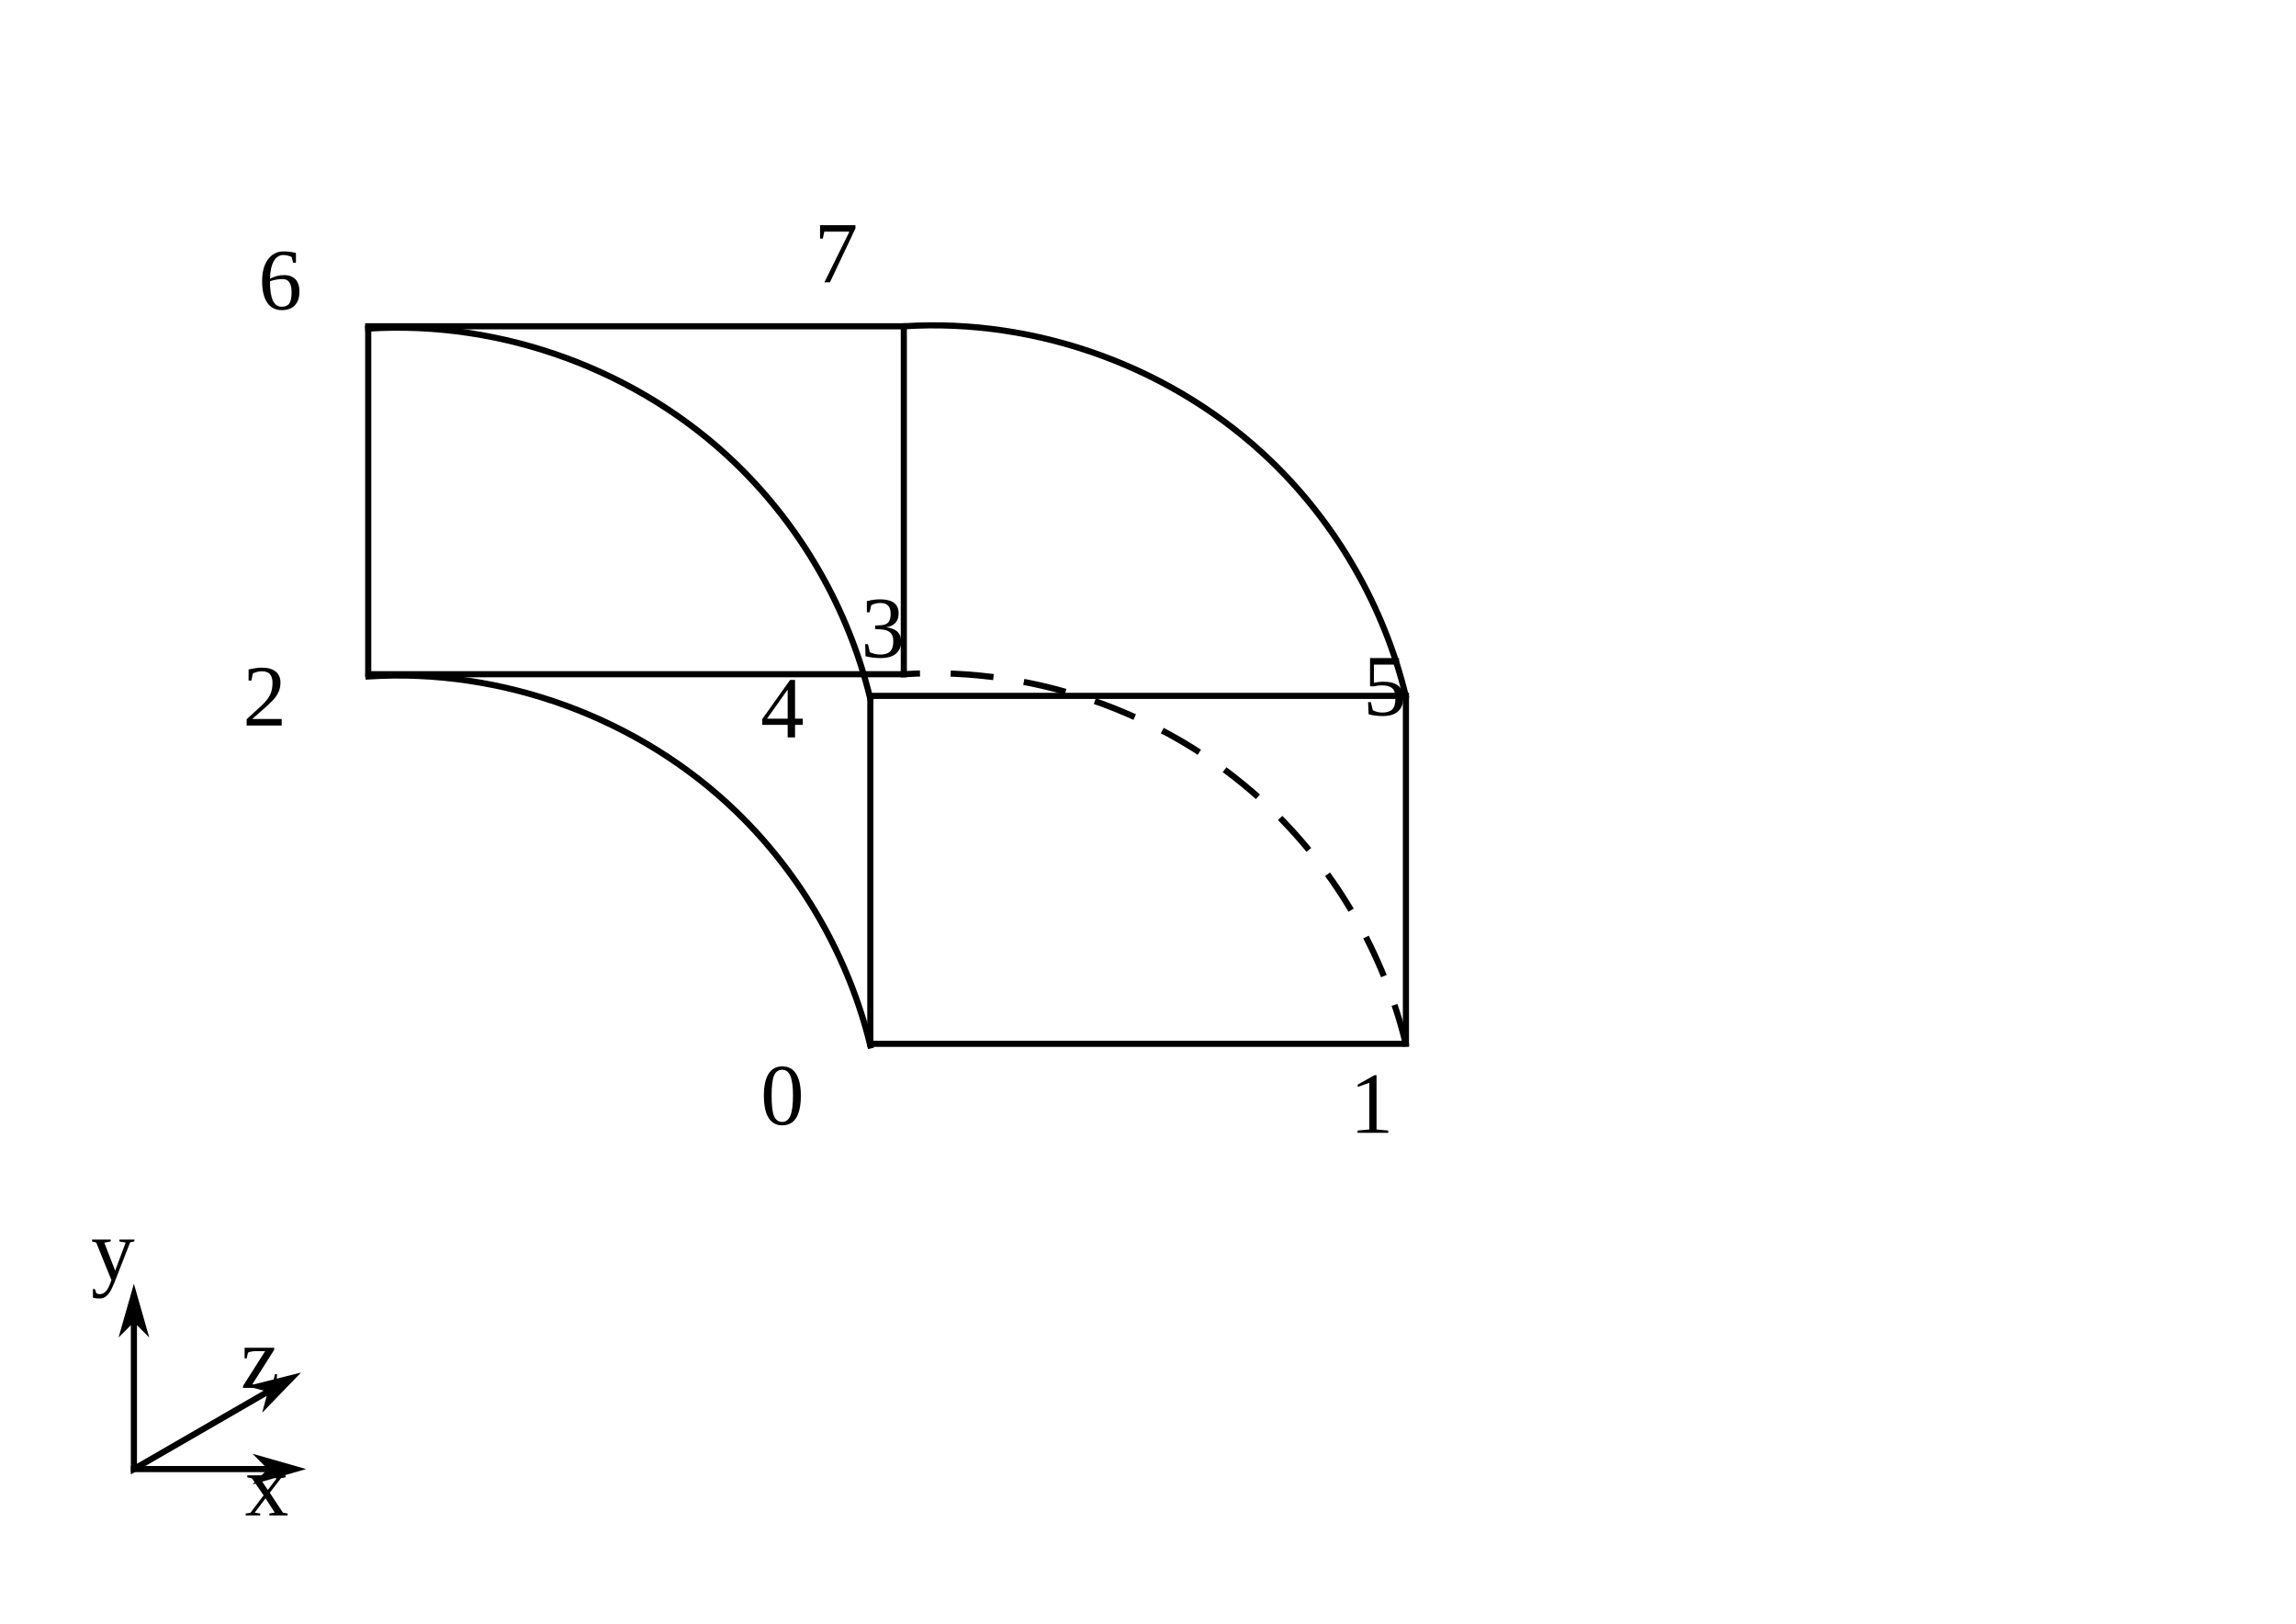
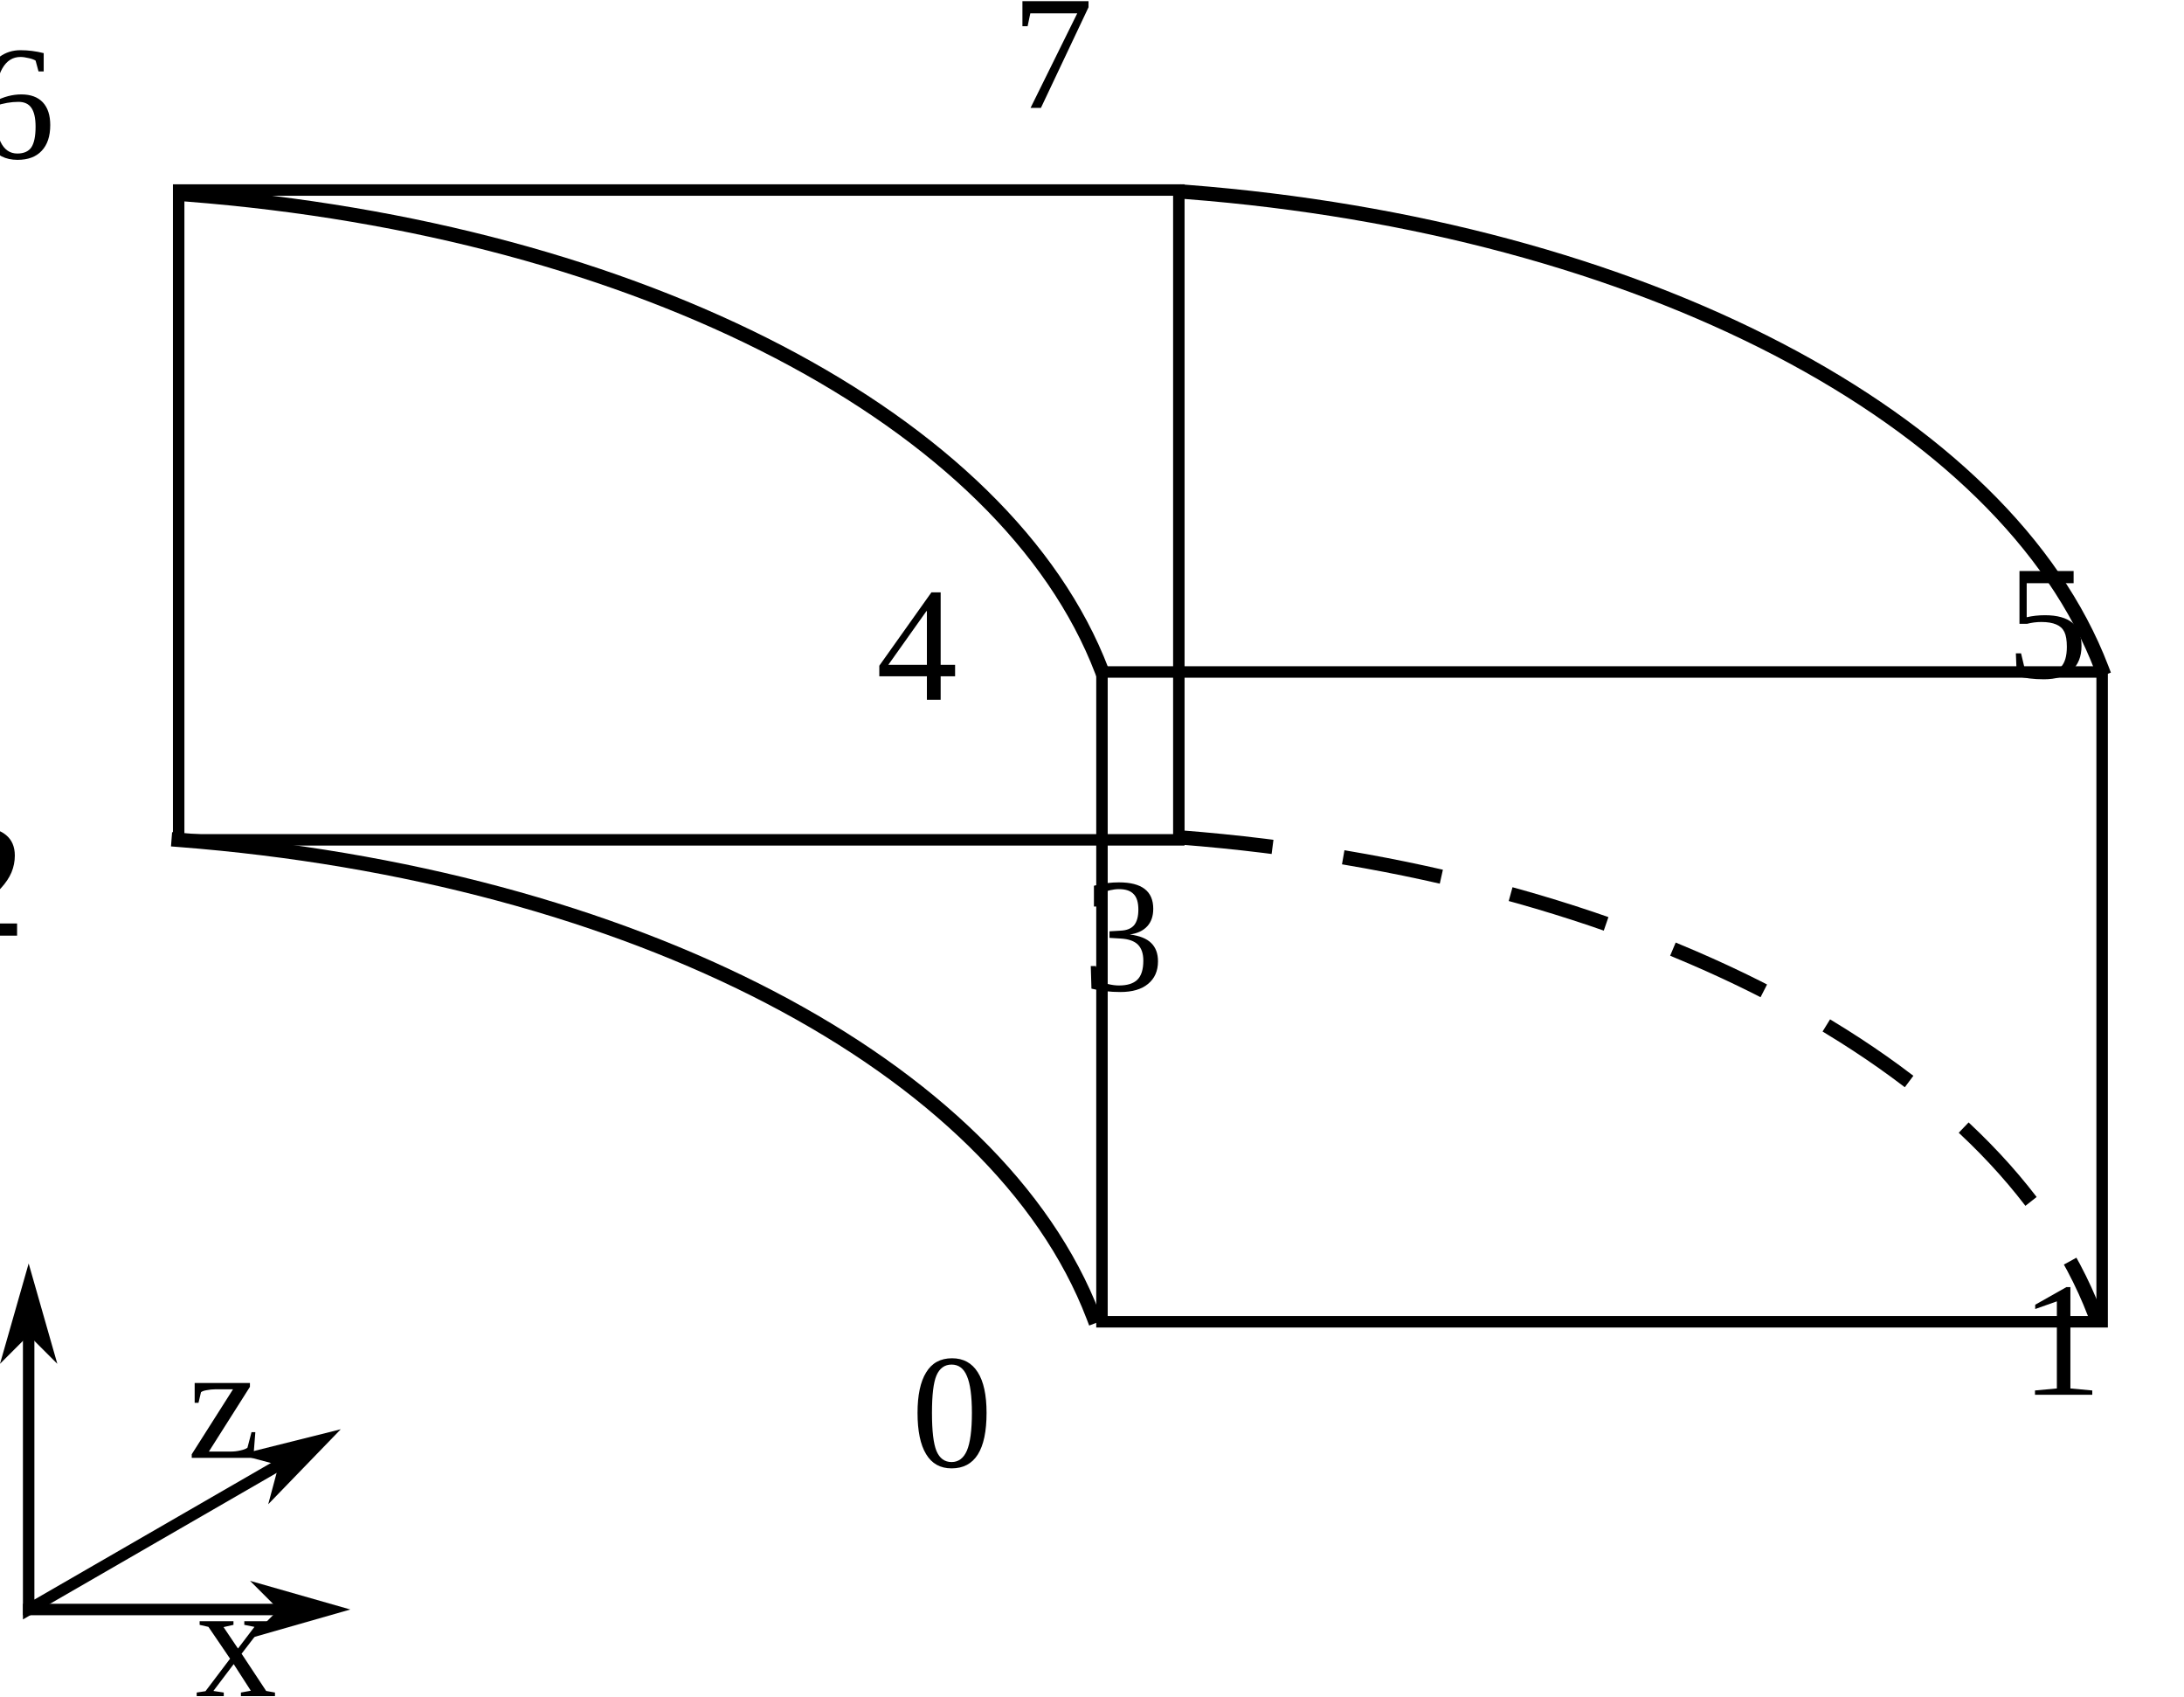
- <svg xmlns="http://www.w3.org/2000/svg" width="297mm" height="210mm" viewBox="0 0 297 210" version="1.1" id="svg1">
+ <svg xmlns="http://www.w3.org/2000/svg" width="151.287mm" height="117.46mm" viewBox="0 0 151.287 117.46" version="1.1" id="svg1">
  <defs id="defs1">
    <marker style="overflow:visible" id="marker3" refX="0" refY="0" orient="auto-start-reverse" markerWidth="1" markerHeight="1" viewBox="0 0 1 1" preserveAspectRatio="xMidYMid">
      <path style="fill:context-stroke;fill-rule:evenodd;stroke:none" d="M 0,0 5,-5 -12.5,0 5,5 Z" transform="scale(-0.5)" id="path3" />
    </marker>
    <marker style="overflow:visible" id="DartArrow" refX="0" refY="0" orient="auto-start-reverse" markerWidth="1" markerHeight="1" viewBox="0 0 1 1" preserveAspectRatio="xMidYMid">
      <path style="fill:context-stroke;fill-rule:evenodd;stroke:none" d="M 0,0 5,-5 -12.5,0 5,5 Z" transform="scale(-0.5)" id="path6" />
    </marker>
  </defs>
-   <g id="layer1">
-     <path style="fill:none;stroke:#000000;stroke-width:0.794;stroke-linecap:square;stroke-dasharray:none;marker-end:url(#DartArrow)" d="M 17.321,190 H 34.641" id="path1" />
-     <path style="fill:none;stroke:#000000;stroke-width:0.794;stroke-linecap:square;stroke-dasharray:none;marker-end:url(#marker3);marker-start:url(#marker3)" d="m 17.321,171 v 19 l 17.321,-10" id="path2" />
-     <text xml:space="preserve" style="font-size:11.289px;font-family:'Times New Roman';-inkscape-font-specification:'Times New Roman, ';text-align:center;writing-mode:lr-tb;direction:ltr;text-anchor:middle;fill:none;stroke:#000000;stroke-width:0.794;stroke-linecap:square;stroke-dasharray:none" x="41.569" y="196" id="text3">
-       <tspan id="tspan3" style="fill:#000000;stroke:none;stroke-width:0.794" x="41.569" y="196">x</tspan>
+   <g id="layer1" transform="translate(-35.25409,-29.03966)">
+     <g id="g15" transform="translate(19.91858,-49.5)">
+       <path style="fill:none;stroke:#000000;stroke-width:0.794;stroke-linecap:square;stroke-dasharray:none;marker-end:url(#DartArrow)" d="M 17.321,190 H 34.641" id="path1" />
+       <path style="fill:none;stroke:#000000;stroke-width:0.794;stroke-linecap:square;stroke-dasharray:none;marker-start:url(#marker3);marker-end:url(#marker3)" d="m 17.321,171 v 19 l 17.321,-10" id="path2" />
+       <text xml:space="preserve" style="font-size:11.289px;font-family:'Times New Roman';-inkscape-font-specification:'Times New Roman, ';text-align:center;writing-mode:lr-tb;direction:ltr;text-anchor:middle;fill:none;stroke:#000000;stroke-width:0.794;stroke-linecap:square;stroke-dasharray:none" x="41.569" y="196" id="text3">
+         <tspan id="tspan3" style="fill:#000000;stroke:none;stroke-width:0.794" x="41.569" y="196">x</tspan>
+       </text>
+       <text xml:space="preserve" style="font-size:11.289px;font-family:'Times New Roman';-inkscape-font-specification:'Times New Roman, ';text-align:center;writing-mode:lr-tb;direction:ltr;text-anchor:middle;fill:#000000;stroke:none;stroke-width:0.794;stroke-linecap:square;stroke-dasharray:none" x="40.703" y="179.5" id="text4">
+         <tspan id="tspan4" style="stroke-width:0.794" x="40.703" y="179.5">z</tspan>
+       </text>
+       <text xml:space="preserve" style="font-size:11.289px;font-family:'Times New Roman';-inkscape-font-specification:'Times New Roman, ';text-align:center;writing-mode:lr-tb;direction:ltr;text-anchor:middle;fill:#000000;stroke:none;stroke-width:0.794;stroke-linecap:square;stroke-dasharray:none" x="21.651" y="165.5" id="text5">
+         <tspan id="tspan5" style="stroke-width:0.794" x="21.651" y="165.5">y</tspan>
+       </text>
+     </g>
+     <rect style="fill:none;stroke:#000000;stroke-width:0.794;stroke-linecap:square;stroke-dasharray:none;stroke-opacity:1" id="rect5" width="69.282" height="45" x="111.588" y="75.575" />
+     <rect style="fill:none;stroke:#000000;stroke-width:0.794;stroke-linecap:square;stroke-dasharray:none;stroke-opacity:1" id="rect5-6" width="69.282" height="45" x="47.631" y="42.2" />
+     <text xml:space="preserve" style="font-size:11.289px;font-family:'Times New Roman';-inkscape-font-specification:'Times New Roman, ';text-align:center;writing-mode:lr-tb;direction:ltr;text-anchor:middle;fill:#000000;stroke:none;stroke-width:0.794;stroke-linecap:square;stroke-dasharray:4.764, 4.764;stroke-dashoffset:0;stroke-opacity:1" x="108.253" y="130.618" id="text6">
+       <tspan id="tspan6" style="fill:#000000;stroke:none;stroke-width:0.794" x="108.253" y="130.618">0</tspan>
    </text>
-     <text xml:space="preserve" style="font-size:11.289px;font-family:'Times New Roman';-inkscape-font-specification:'Times New Roman, ';text-align:center;writing-mode:lr-tb;direction:ltr;text-anchor:middle;fill:#000000;stroke:none;stroke-width:0.794;stroke-linecap:square;stroke-dasharray:none" x="40.703" y="179.5" id="text4">
-       <tspan id="tspan4" style="stroke-width:0.794" x="40.703" y="179.5">z</tspan>
-     </text>
-     <text xml:space="preserve" style="font-size:11.289px;font-family:'Times New Roman';-inkscape-font-specification:'Times New Roman, ';text-align:center;writing-mode:lr-tb;direction:ltr;text-anchor:middle;fill:#000000;stroke:none;stroke-width:0.794;stroke-linecap:square;stroke-dasharray:none" x="21.651" y="165.5" id="text5">
-       <tspan id="tspan5" style="stroke-width:0.794" x="21.651" y="165.5">y</tspan>
-     </text>
-     <rect style="fill:none;stroke:#000000;stroke-width:0.794;stroke-linecap:square;stroke-dasharray:none;stroke-opacity:1" id="rect5" width="69.282" height="45" x="112.583" y="90" />
-     <rect style="fill:none;stroke:#000000;stroke-width:0.794;stroke-linecap:square;stroke-dasharray:none;stroke-opacity:1" id="rect5-6" width="69.282" height="45" x="47.631" y="42.2" />
-     <text xml:space="preserve" style="font-size:11.289px;font-family:'Times New Roman';-inkscape-font-specification:'Times New Roman, ';text-align:center;writing-mode:lr-tb;direction:ltr;text-anchor:middle;fill:#000000;stroke:none;stroke-width:0.794;stroke-linecap:square;stroke-dasharray:4.764, 4.764;stroke-dashoffset:0;stroke-opacity:1" x="108.253" y="145.435" id="text6">
-       <tspan id="tspan6" style="fill:#000000;stroke:none;stroke-width:0.794" x="108.253" y="145.435">0</tspan>
-     </text>
-     <text xml:space="preserve" style="font-size:11.289px;font-family:'Times New Roman';-inkscape-font-specification:'Times New Roman, ';text-align:center;writing-mode:lr-tb;direction:ltr;text-anchor:middle;fill:#000000;stroke:none;stroke-width:0.794;stroke-linecap:square;stroke-dasharray:4.764, 4.764;stroke-dashoffset:0;stroke-opacity:1" x="184.489" y="146.515" id="text7">
-       <tspan id="tspan7" style="stroke-width:0.794" x="184.489" y="146.515">1</tspan>
+     <text xml:space="preserve" style="font-size:11.289px;font-family:'Times New Roman';-inkscape-font-specification:'Times New Roman, ';text-align:center;writing-mode:lr-tb;direction:ltr;text-anchor:middle;fill:#000000;stroke:none;stroke-width:0.794;stroke-linecap:square;stroke-dasharray:4.764, 4.764;stroke-dashoffset:0;stroke-opacity:1" x="185.097" y="125.629" id="text7">
+       <tspan id="tspan7" style="stroke-width:0.794" x="185.097" y="125.629">1</tspan>
    </text>
    <text xml:space="preserve" style="font-size:11.289px;font-family:'Times New Roman';-inkscape-font-specification:'Times New Roman, ';text-align:center;writing-mode:lr-tb;direction:ltr;text-anchor:middle;fill:#000000;stroke:none;stroke-width:0.794;stroke-linecap:square;stroke-dasharray:4.764, 4.764;stroke-dashoffset:0;stroke-opacity:1" x="41.284" y="93.836" id="text8">
      <tspan id="tspan8" style="stroke-width:0.794" x="41.284" y="93.836">2</tspan>
    </text>
-     <text xml:space="preserve" style="font-size:11.289px;font-family:'Times New Roman';-inkscape-font-specification:'Times New Roman, ';text-align:center;writing-mode:lr-tb;direction:ltr;text-anchor:middle;fill:#000000;stroke:none;stroke-width:0.794;stroke-linecap:square;stroke-dasharray:4.764, 4.764;stroke-dashoffset:0;stroke-opacity:1" x="121.244" y="85" id="text9">
-       <tspan id="tspan9" style="stroke-width:0.794" x="121.244" y="85">3</tspan>
+     <text xml:space="preserve" style="font-size:11.289px;font-family:'Times New Roman';-inkscape-font-specification:'Times New Roman, ';text-align:center;writing-mode:lr-tb;direction:ltr;text-anchor:middle;fill:#000000;stroke:none;stroke-width:0.794;stroke-linecap:square;stroke-dasharray:4.764, 4.764;stroke-dashoffset:0;stroke-opacity:1" x="120.144" y="97.629" id="text9">
+       <tspan id="tspan9" style="stroke-width:0.794" x="120.144" y="97.629">3</tspan>
    </text>
-     <text xml:space="preserve" style="font-size:11.289px;font-family:'Times New Roman';-inkscape-font-specification:'Times New Roman, ';text-align:center;writing-mode:lr-tb;direction:ltr;text-anchor:middle;fill:#000000;stroke:none;stroke-width:0.794;stroke-linecap:square;stroke-dasharray:4.764, 4.764;stroke-dashoffset:0;stroke-opacity:1" x="108.253" y="95.374" id="text10">
-       <tspan id="tspan10" style="stroke-width:0.794" x="108.253" y="95.374">4</tspan>
+     <text xml:space="preserve" style="font-size:11.289px;font-family:'Times New Roman';-inkscape-font-specification:'Times New Roman, ';text-align:center;writing-mode:lr-tb;direction:ltr;text-anchor:middle;fill:#000000;stroke:none;stroke-width:0.794;stroke-linecap:square;stroke-dasharray:4.764, 4.764;stroke-dashoffset:0;stroke-opacity:1" x="105.822" y="77.5" id="text10">
+       <tspan id="tspan10" style="stroke-width:0.794" x="105.822" y="77.5">4</tspan>
    </text>
-     <text xml:space="preserve" style="font-size:11.289px;font-family:'Times New Roman';-inkscape-font-specification:'Times New Roman, ';text-align:center;writing-mode:lr-tb;direction:ltr;text-anchor:middle;fill:#000000;stroke:none;stroke-width:0.794;stroke-linecap:square;stroke-dasharray:4.764, 4.764;stroke-dashoffset:0;stroke-opacity:1" x="186.195" y="92.5" id="text11">
-       <tspan id="tspan11" style="stroke-width:0.794" x="186.195" y="92.5">5</tspan>
+     <text xml:space="preserve" style="font-size:11.289px;font-family:'Times New Roman';-inkscape-font-specification:'Times New Roman, ';text-align:center;writing-mode:lr-tb;direction:ltr;text-anchor:middle;fill:#000000;stroke:none;stroke-width:0.794;stroke-linecap:square;stroke-dasharray:4.764, 4.764;stroke-dashoffset:0;stroke-opacity:1" x="184.117" y="75.974" id="text11">
+       <tspan id="tspan11" style="stroke-width:0.794" x="184.117" y="75.974">5</tspan>
    </text>
    <text xml:space="preserve" style="font-size:11.289px;font-family:'Times New Roman';-inkscape-font-specification:'Times New Roman, ';text-align:center;writing-mode:lr-tb;direction:ltr;text-anchor:middle;fill:#000000;stroke:none;stroke-width:0.794;stroke-linecap:square;stroke-dasharray:4.764, 4.764;stroke-dashoffset:0;stroke-opacity:1" x="43.301" y="40" id="text12">
      <tspan id="tspan12" style="stroke-width:0.794" x="43.301" y="40">6</tspan>
    </text>
    <text xml:space="preserve" style="font-size:11.289px;font-family:'Times New Roman';-inkscape-font-specification:'Times New Roman, ';text-align:center;writing-mode:lr-tb;direction:ltr;text-anchor:middle;fill:#000000;stroke:none;stroke-width:0.794;stroke-linecap:square;stroke-dasharray:4.764, 4.764;stroke-dashoffset:0;stroke-opacity:1" x="115.206" y="36.514" id="text13">
      <tspan id="tspan13" style="stroke-width:0.794" x="115.206" y="36.514">7</tspan>
    </text>
-     <path style="fill:none;stroke:#000000;stroke-width:0.794;stroke-linecap:square;stroke-dasharray:none;stroke-dashoffset:0;stroke-opacity:1" d="M 112.537,90.22 C 109.753,78.795 103.676,68.192 95.226,60.014 82.72,47.911 64.999,41.39 47.631,42.5" id="path13" />
-     <path style="fill:none;stroke:#000000;stroke-width:0.794;stroke-linecap:square;stroke-dasharray:none;stroke-dashoffset:0;stroke-opacity:1" d="M 112.537,90.22 C 109.753,78.795 103.676,68.192 95.226,60.014 82.72,47.911 64.999,41.39 47.631,42.5" id="path13-9" transform="translate(69.28204,-0.3002386)" />
-     <path style="fill:none;stroke:#000000;stroke-width:0.794;stroke-linecap:square;stroke-dasharray:4.764,4.764;stroke-dashoffset:0;stroke-opacity:1" d="M 112.537,90.22 C 109.753,78.795 103.676,68.192 95.226,60.014 82.72,47.911 64.999,41.39 47.631,42.5" id="path13-9-5" transform="translate(69.28204,44.69977)" />
-     <path style="fill:none;stroke:#000000;stroke-width:0.794;stroke-linecap:square;stroke-dasharray:none;stroke-dashoffset:0;stroke-opacity:1" d="M 112.537,90.22 C 109.753,78.795 103.676,68.192 95.226,60.014 82.72,47.911 64.999,41.39 47.631,42.5" id="path13-8" transform="translate(0.03705961,44.98625)" />
+     <path style="fill:none;stroke:#000000;stroke-width:0.99;stroke-linecap:square;stroke-dasharray:none;stroke-dashoffset:0;stroke-opacity:1" id="path14" d="M 48.224,42.507 A 75.363,42.257 0 0 1 111.58,75.503" />
+     <path style="fill:none;stroke:#000000;stroke-width:0.99;stroke-linecap:square;stroke-dasharray:none;stroke-dashoffset:0;stroke-opacity:1" id="path14-1" d="M 47.631,87.2 A 75.363,42.257 0 0 1 110.988,120.196" />
+     <path style="fill:none;stroke:#000000;stroke-width:0.99;stroke-linecap:square;stroke-dasharray:none;stroke-dashoffset:0;stroke-opacity:1" id="path14-1-2" d="m 117.48,42.335 a 75.363,42.257 0 0 1 63.357,32.996" />
+     <path style="fill:none;stroke:#000000;stroke-width:0.99;stroke-linecap:square;stroke-dasharray:5.939, 5.939;stroke-dashoffset:0;stroke-opacity:1" id="path14-1-2-5" d="m 117.004,87.032 a 75.363,42.257 0 0 1 63.357,32.996" />
  </g>
</svg>
